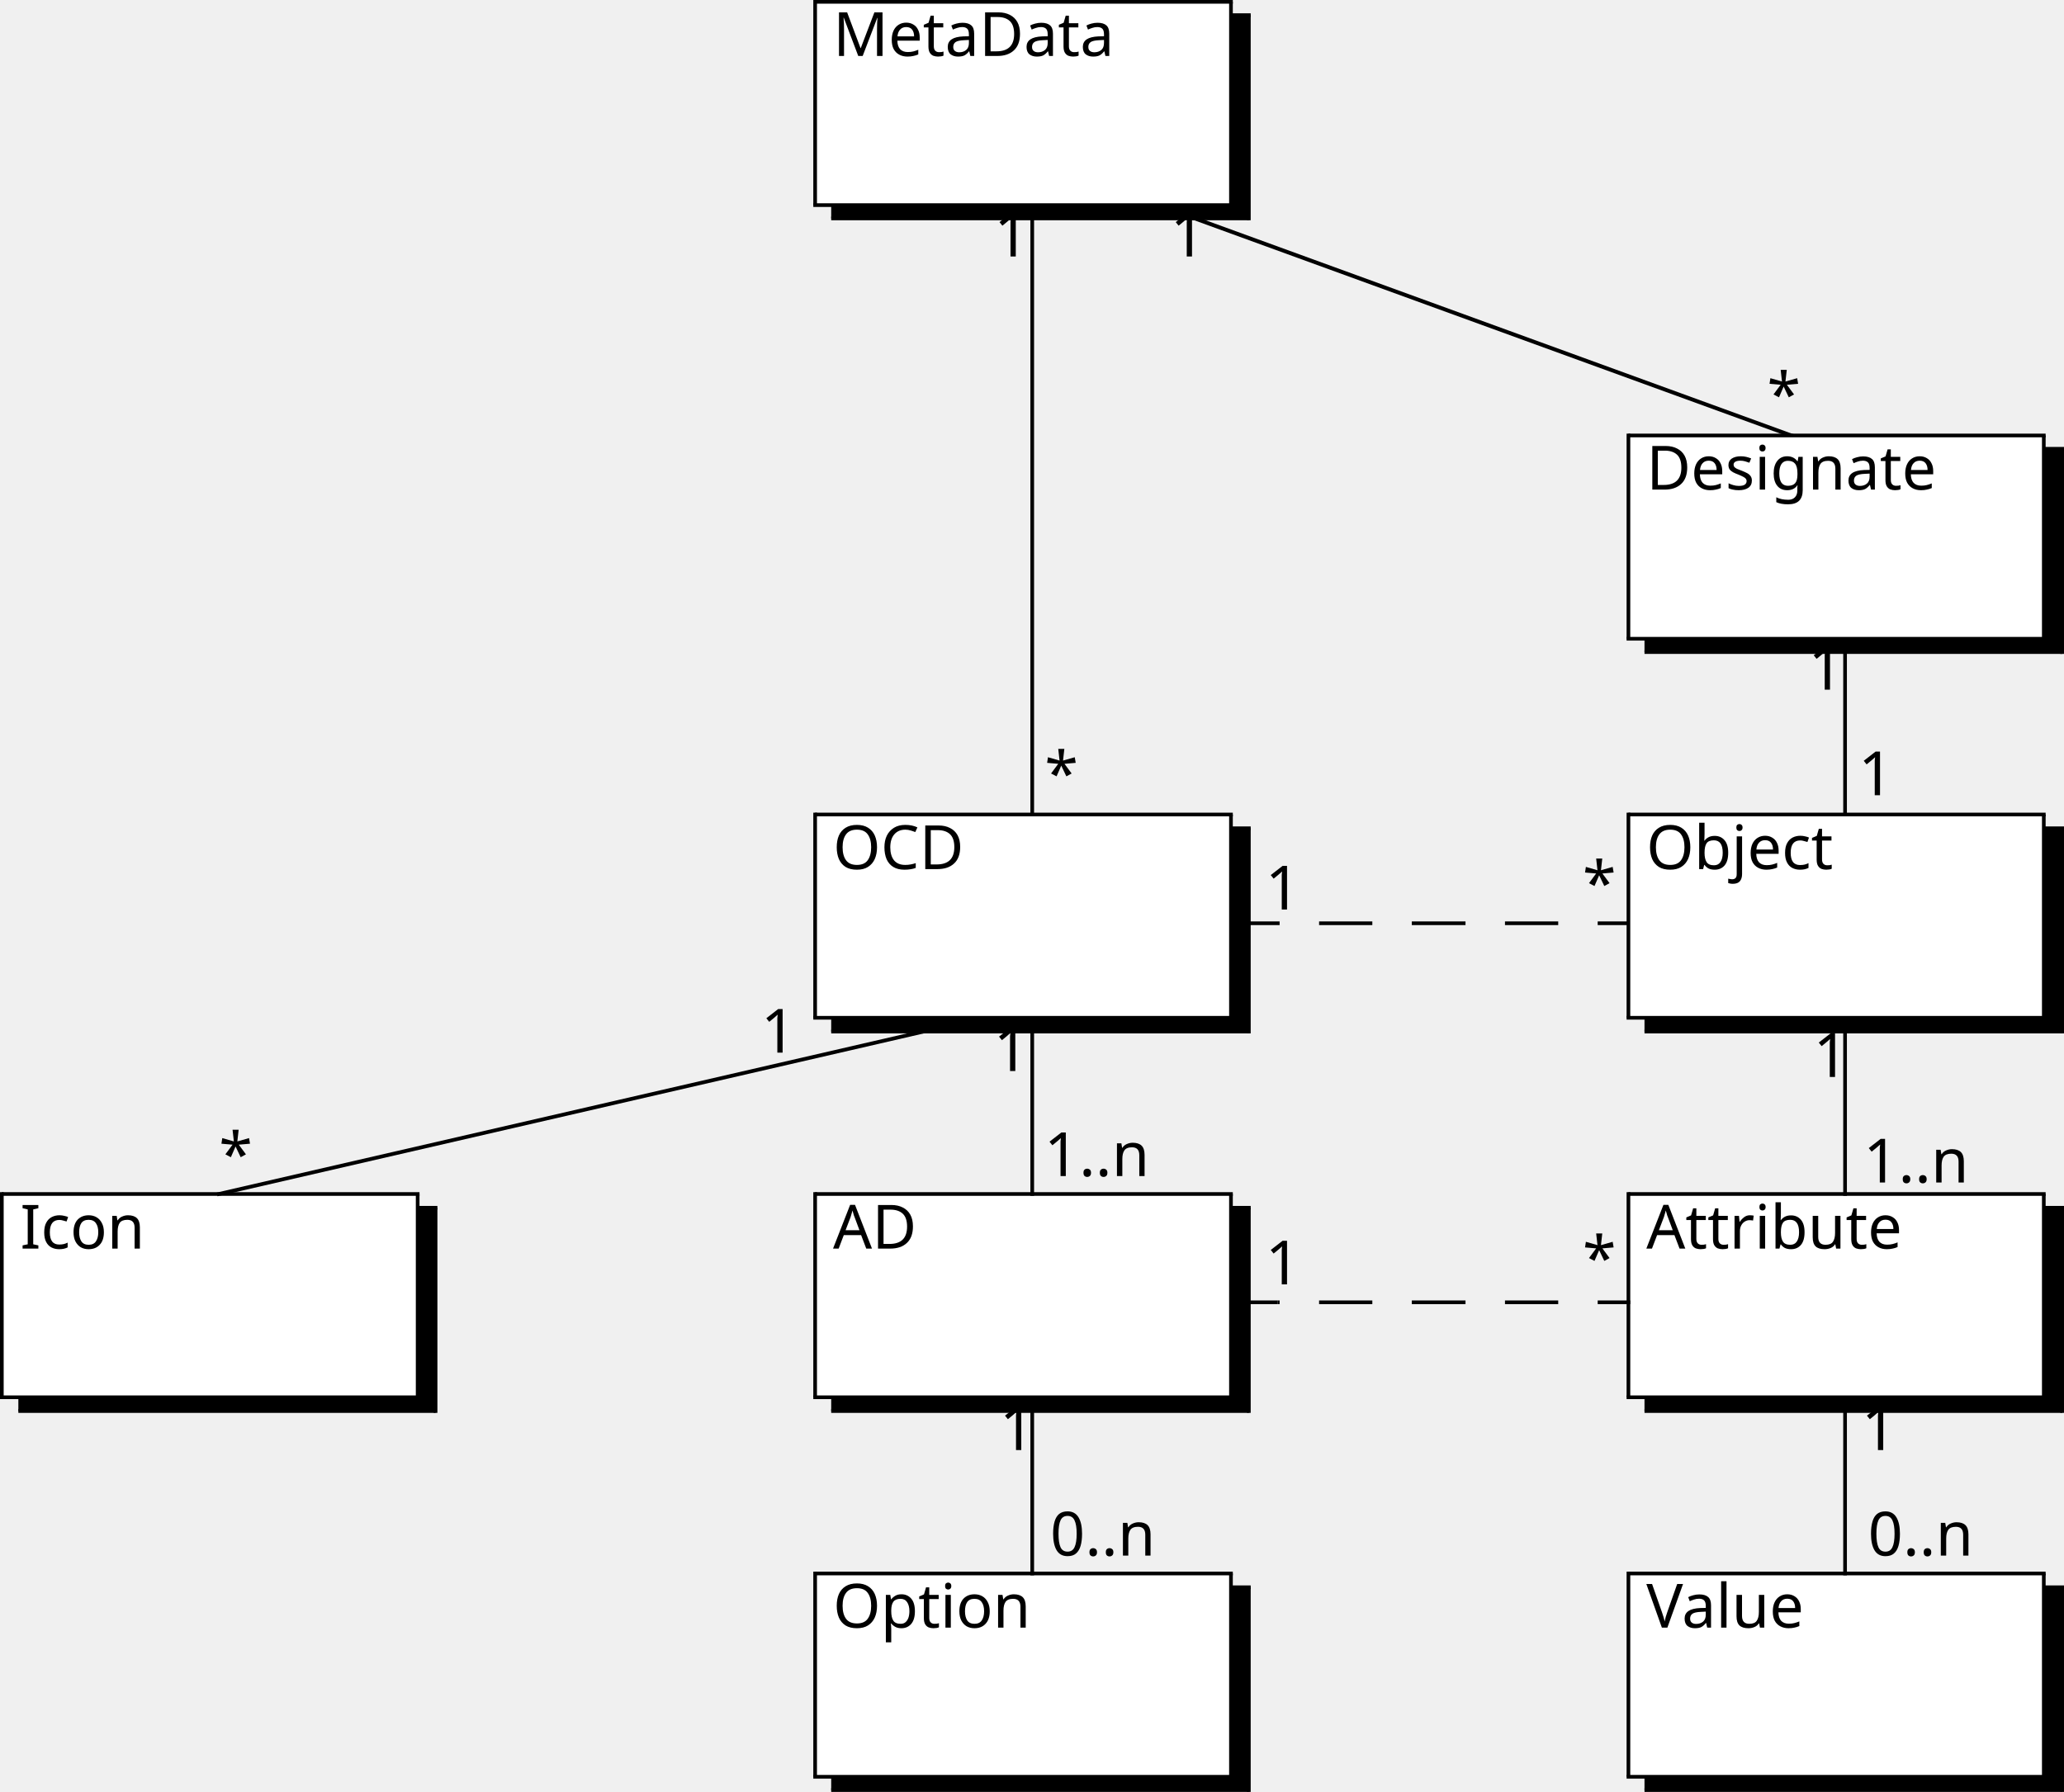
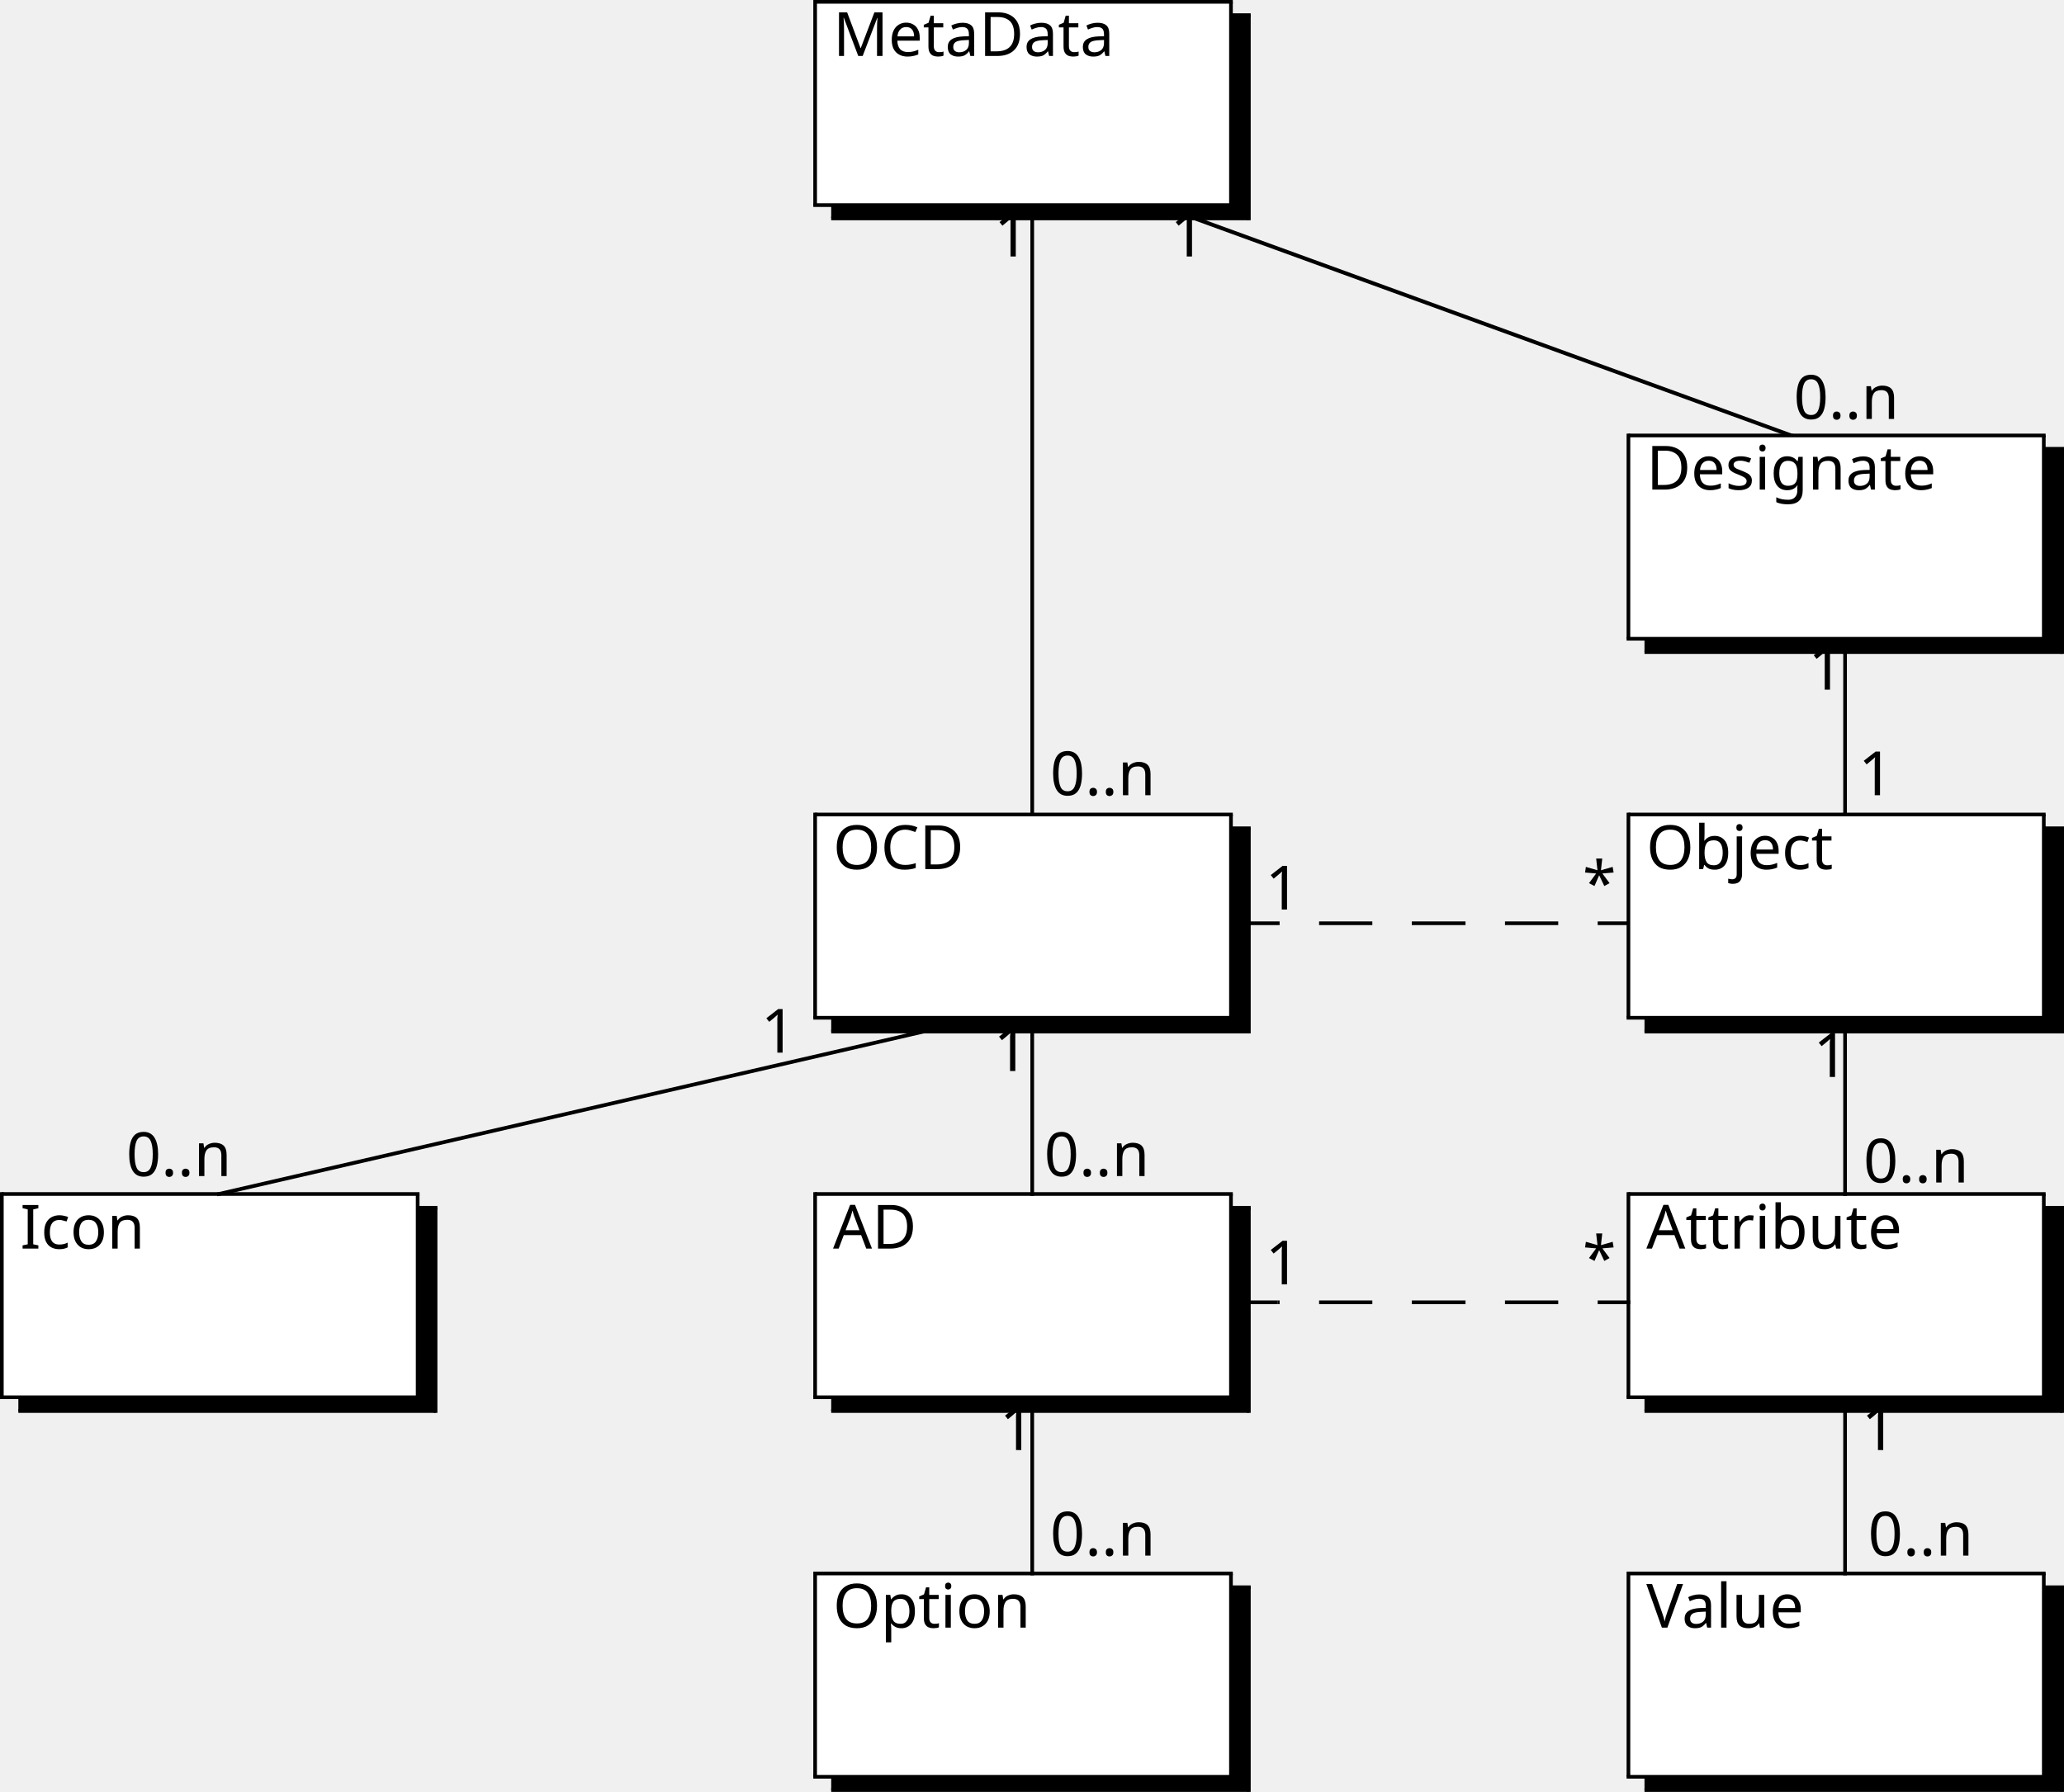
<svg xmlns="http://www.w3.org/2000/svg" version="1.1" id="Layer_1" x="0px" y="0px" width="269.82px" height="234.3px" viewBox="0 0 269.82 234.3" enable-background="new 0 0 269.82 234.3" xml:space="preserve">
-   <rect x="108.9" y="1.98" width="54.359" height="26.58" />
+   <rect x="108.9" y="1.98" width="54.358" height="26.58" />
  <rect x="108.9" y="1.74" width="54.601" height="0.479" />
  <rect x="163.02" y="1.98" width="0.479" height="26.82" />
-   <rect x="108.66" y="28.32" width="54.6" height="0.48" />
+   <rect x="108.66" y="28.32" width="54.601" height="0.48" />
  <rect x="108.66" y="1.74" width="0.48" height="26.82" />
-   <rect x="106.56" y="0.24" fill="#FFFFFF" width="54.359" height="26.58" />
+   <rect x="106.56" y="0.24" fill="#FFFFFF" width="54.358" height="26.58" />
  <rect x="106.56" width="54.6" height="0.48" />
  <rect x="160.68" y="0.24" width="0.479" height="26.82" />
  <rect x="106.32" y="26.58" width="54.6" height="0.48" />
  <rect x="106.32" width="0.479" height="26.82" />
-   <text transform="matrix(1 0 0 1 108.8997 7.3198)" font-family="'ProductusSemibold'" font-size="7.98">MetaData</text>
-   <rect x="108.9" y="108.3" width="54.359" height="26.581" />
+   <text transform="matrix(1 0 0 1 108.9001 7.3198)" font-family="'ProductusSemibold'" font-size="7.98">MetaData</text>
+   <rect x="108.9" y="108.3" width="54.358" height="26.581" />
  <rect x="108.9" y="108.06" width="54.601" height="0.48" />
  <rect x="163.02" y="108.3" width="0.479" height="26.821" />
-   <rect x="108.66" y="134.64" width="54.6" height="0.48" />
+   <rect x="108.66" y="134.64" width="54.601" height="0.48" />
  <rect x="108.66" y="108.06" width="0.48" height="26.82" />
-   <rect x="106.56" y="106.5" fill="#FFFFFF" width="54.359" height="26.58" />
+   <rect x="106.56" y="106.5" fill="#FFFFFF" width="54.358" height="26.58" />
  <rect x="106.56" y="106.26" width="54.6" height="0.479" />
  <rect x="160.68" y="106.5" width="0.479" height="26.82" />
-   <rect x="106.32" y="132.839" width="54.6" height="0.48" />
-   <rect x="106.32" y="106.26" width="0.479" height="26.82" />
-   <text transform="matrix(1 0 0 1 108.8997 113.6392)" font-family="'ProductusSemibold'" font-size="7.98">OCD</text>
-   <rect x="108.9" y="157.919" width="54.359" height="26.58" />
+   <rect x="106.32" y="132.839" width="54.6" height="0.479" />
+   <rect x="106.32" y="106.26" width="0.479" height="26.819" />
+   <text transform="matrix(1 0 0 1 108.9001 113.6392)" font-family="'ProductusSemibold'" font-size="7.98">OCD</text>
+   <rect x="108.9" y="157.919" width="54.358" height="26.58" />
  <rect x="108.9" y="157.68" width="54.601" height="0.479" />
-   <rect x="163.02" y="157.919" width="0.479" height="26.82" />
-   <rect x="108.66" y="184.259" width="54.6" height="0.48" />
+   <rect x="163.02" y="157.919" width="0.479" height="26.819" />
+   <rect x="108.66" y="184.259" width="54.601" height="0.479" />
  <rect x="108.66" y="157.68" width="0.48" height="26.819" />
-   <rect x="106.56" y="156.121" fill="#FFFFFF" width="54.359" height="26.58" />
+   <rect x="106.56" y="156.121" fill="#FFFFFF" width="54.358" height="26.58" />
  <rect x="106.56" y="155.88" width="54.6" height="0.479" />
  <rect x="160.68" y="156.121" width="0.479" height="26.819" />
  <rect x="106.32" y="182.46" width="54.6" height="0.479" />
  <rect x="106.32" y="155.88" width="0.479" height="26.82" />
-   <text transform="matrix(1 0 0 1 108.8997 163.2603)" font-family="'ProductusSemibold'" font-size="7.98">AD</text>
+   <text transform="matrix(1 0 0 1 108.9001 163.2603)" font-family="'ProductusSemibold'" font-size="7.98">AD</text>
  <rect x="134.7" y="28.32" width="0.48" height="0.24" />
  <rect x="134.7" y="28.56" width="0.48" height="78.18" />
  <polyline points="156.3,28.32 156.06,28.26 155.88,28.74 156.12,28.8 " />
  <polyline points="234.24,56.7 234.48,56.76 234.3,57.24 234.06,57.18 " />
  <polyline points="156.3,28.32 156.12,28.8 234.06,57.18 234.24,56.7 " />
-   <rect x="215.22" y="58.68" width="54.359" height="26.58" />
+   <rect x="215.22" y="58.68" width="54.358" height="26.58" />
  <rect x="215.22" y="58.44" width="54.6" height="0.48" />
  <rect x="269.34" y="58.68" width="0.479" height="26.82" />
  <rect x="214.98" y="85.02" width="54.601" height="0.48" />
  <rect x="214.98" y="58.44" width="0.479" height="26.82" />
-   <rect x="212.88" y="56.94" fill="#FFFFFF" width="54.301" height="26.58" />
+   <rect x="212.88" y="56.94" fill="#FFFFFF" width="54.302" height="26.58" />
  <rect x="212.88" y="56.7" width="54.54" height="0.48" />
  <rect x="266.94" y="56.94" width="0.479" height="26.82" />
  <rect x="212.64" y="83.28" width="54.54" height="0.479" />
  <rect x="212.64" y="56.7" width="0.479" height="26.82" />
  <text transform="matrix(1 0 0 1 215.2205 64.019)" font-family="'ProductusSemibold'" font-size="7.98">Designate</text>
-   <rect x="108.9" y="207.541" width="54.359" height="26.52" />
-   <rect x="108.9" y="207.3" width="54.601" height="0.48" />
+   <rect x="108.9" y="207.541" width="54.358" height="26.521" />
+   <rect x="108.9" y="207.3" width="54.601" height="0.479" />
  <rect x="163.02" y="207.541" width="0.479" height="26.76" />
-   <rect x="108.66" y="233.82" width="54.6" height="0.48" />
+   <rect x="108.66" y="233.82" width="54.601" height="0.48" />
  <rect x="108.66" y="207.3" width="0.48" height="26.76" />
-   <rect x="106.56" y="205.74" fill="#FFFFFF" width="54.359" height="26.58" />
+   <rect x="106.56" y="205.74" fill="#FFFFFF" width="54.358" height="26.58" />
  <rect x="106.56" y="205.5" width="54.6" height="0.48" />
  <rect x="160.68" y="205.74" width="0.479" height="26.82" />
  <rect x="106.32" y="232.08" width="54.6" height="0.48" />
  <rect x="106.32" y="205.5" width="0.479" height="26.82" />
-   <text transform="matrix(1 0 0 1 108.8997 212.8198)" font-family="'ProductusSemibold'" font-size="7.98">Option</text>
+   <text transform="matrix(1 0 0 1 108.9001 212.8198)" font-family="'ProductusSemibold'" font-size="7.98">Option</text>
  <rect x="208.86" y="120.48" width="4.26" height="0.48" />
  <rect x="196.74" y="120.48" width="6.96" height="0.48" />
  <rect x="184.56" y="120.48" width="7.021" height="0.48" />
  <rect x="172.44" y="120.48" width="6.96" height="0.48" />
  <rect x="163.02" y="120.48" width="4.26" height="0.48" />
  <rect x="2.64" y="157.919" width="54.3" height="26.58" />
  <rect x="2.64" y="157.68" width="54.54" height="0.479" />
-   <rect x="56.7" y="157.919" width="0.48" height="26.82" />
-   <rect x="2.4" y="184.259" width="54.54" height="0.48" />
+   <rect x="56.7" y="157.919" width="0.48" height="26.819" />
+   <rect x="2.4" y="184.259" width="54.54" height="0.479" />
  <rect x="2.4" y="157.68" width="0.479" height="26.819" />
  <rect x="0.24" y="156.121" fill="#FFFFFF" width="54.36" height="26.58" />
  <rect x="0.24" y="155.88" width="54.6" height="0.479" />
  <rect x="54.36" y="156.121" width="0.479" height="26.819" />
-   <rect x="0" y="182.46" width="54.601" height="0.479" />
+   <rect x="0" y="182.46" width="54.602" height="0.479" />
  <rect x="0" y="155.88" width="0.48" height="26.82" />
-   <text transform="matrix(1 0 0 1 2.6399 163.2603)" font-family="'ProductusSemibold'" font-size="7.98">Icon</text>
+   <text transform="matrix(1 0 0 1 2.6404 163.2603)" font-family="'ProductusSemibold'" font-size="7.98">Icon</text>
  <polyline points="120.78,135.121 121.02,135.06 120.9,134.58 120.66,134.64 " />
  <polyline points="28.68,156.36 28.44,156.419 28.32,155.94 28.56,155.88 " />
  <polyline points="120.78,135.121 120.66,134.64 28.56,155.88 28.68,156.36 " />
-   <text transform="matrix(1 0 0 1 129.9602 33.5396)" font-family="'ProductusBook'" font-size="7.98">1</text>
-   <text transform="matrix(1 0 0 1 136.5603 103.98)" font-family="'ProductusBook'" font-size="7.98">*</text>
-   <rect x="215.22" y="108.3" width="54.359" height="26.581" />
+   <text transform="matrix(1 0 0 1 129.9607 33.5396)" font-family="'ProductusBook'" font-size="7.98">1</text>
+   <rect x="215.22" y="108.3" width="54.358" height="26.581" />
  <rect x="215.22" y="108.06" width="54.6" height="0.48" />
  <rect x="269.34" y="108.3" width="0.479" height="26.821" />
  <rect x="214.98" y="134.64" width="54.601" height="0.48" />
  <rect x="214.98" y="108.06" width="0.479" height="26.82" />
-   <rect x="212.88" y="106.5" fill="#FFFFFF" width="54.301" height="26.58" />
+   <rect x="212.88" y="106.5" fill="#FFFFFF" width="54.302" height="26.58" />
  <rect x="212.88" y="106.26" width="54.54" height="0.479" />
  <rect x="266.94" y="106.5" width="0.479" height="26.82" />
-   <rect x="212.64" y="132.839" width="54.54" height="0.48" />
-   <rect x="212.64" y="106.26" width="0.479" height="26.82" />
+   <rect x="212.64" y="132.839" width="54.54" height="0.479" />
+   <rect x="212.64" y="106.26" width="0.479" height="26.819" />
  <text transform="matrix(1 0 0 1 215.2205 113.6392)" font-family="'ProductusSemibold'" font-size="7.98">Object</text>
  <rect x="240.96" y="85.02" width="0.479" height="21.72" />
-   <rect x="215.22" y="157.919" width="54.359" height="26.58" />
+   <rect x="215.22" y="157.919" width="54.358" height="26.58" />
  <rect x="215.22" y="157.68" width="54.6" height="0.479" />
-   <rect x="269.34" y="157.919" width="0.479" height="26.82" />
-   <rect x="214.98" y="184.259" width="54.601" height="0.48" />
+   <rect x="269.34" y="157.919" width="0.479" height="26.819" />
+   <rect x="214.98" y="184.259" width="54.601" height="0.479" />
  <rect x="214.98" y="157.68" width="0.479" height="26.819" />
-   <rect x="212.88" y="156.121" fill="#FFFFFF" width="54.301" height="26.58" />
+   <rect x="212.88" y="156.121" fill="#FFFFFF" width="54.302" height="26.58" />
  <rect x="212.88" y="155.88" width="54.54" height="0.479" />
  <rect x="266.94" y="156.121" width="0.479" height="26.819" />
  <rect x="212.64" y="182.46" width="54.54" height="0.479" />
  <rect x="212.64" y="155.88" width="0.479" height="26.82" />
  <text transform="matrix(1 0 0 1 215.2205 163.2603)" font-family="'ProductusSemibold'" font-size="7.98">Attribute</text>
  <rect x="208.86" y="170.041" width="4.26" height="0.479" />
  <rect x="196.74" y="170.041" width="6.96" height="0.479" />
  <rect x="184.56" y="170.041" width="7.021" height="0.479" />
  <rect x="179.16" y="170.041" width="0.24" height="0.479" />
  <rect x="172.44" y="170.041" width="6.72" height="0.479" />
  <rect x="167.041" y="170.041" width="0.239" height="0.479" />
  <rect x="163.02" y="170.041" width="4.021" height="0.479" />
  <rect x="134.7" y="134.64" width="0.48" height="0.24" />
  <rect x="134.7" y="134.88" width="0.48" height="21.479" />
  <rect x="134.7" y="184.259" width="0.48" height="0.24" />
  <rect x="134.7" y="184.5" width="0.48" height="21.48" />
  <text transform="matrix(1 0 0 1 99.4797 137.6401)" font-family="'ProductusBook'" font-size="7.98">1</text>
-   <text transform="matrix(1 0 0 1 28.6199 153.7788)" font-family="'ProductusBook'" font-size="7.98">*</text>
  <text transform="matrix(1 0 0 1 165.4197 118.9194)" font-family="'ProductusBook'" font-size="7.98">1</text>
  <text transform="matrix(1 0 0 1 206.8806 118.3198)" font-family="'ProductusBook'" font-size="7.98">*</text>
  <text transform="matrix(1 0 0 1 165.4197 167.939)" font-family="'ProductusBook'" font-size="7.98">1</text>
  <text transform="matrix(1 0 0 1 206.8806 167.3394)" font-family="'ProductusBook'" font-size="7.98">*</text>
  <text transform="matrix(1 0 0 1 236.4001 90.1782)" font-family="'ProductusBook'" font-size="7.98">1</text>
  <text transform="matrix(1 0 0 1 242.9392 103.978)" font-family="'ProductusBook'" font-size="7.98">1</text>
-   <text transform="matrix(1 0 0 1 129.8997 140.0386)" font-family="'ProductusBook'" font-size="7.98">1</text>
-   <text transform="matrix(1 0 0 1 136.4998 153.7788)" font-family="'ProductusBook'" font-size="7.98">1..n</text>
+   <text transform="matrix(1 0 0 1 129.9001 140.0386)" font-family="'ProductusBook'" font-size="7.98">1</text>
+   <text transform="matrix(1 0 0 1 136.4998 153.7788)" font-family="'ProductusBook'" font-size="7.98">0..n</text>
  <text transform="matrix(1 0 0 1 130.6799 189.5981)" font-family="'ProductusBook'" font-size="7.98">1</text>
  <text transform="matrix(1 0 0 1 137.281 203.3979)" font-family="'ProductusBook'" font-size="7.98">0..n</text>
  <text transform="matrix(1 0 0 1 237.0603 140.8179)" font-family="'ProductusBook'" font-size="7.98">1</text>
-   <text transform="matrix(1 0 0 1 243.5994 154.6177)" font-family="'ProductusBook'" font-size="7.98">1..n</text>
+   <text transform="matrix(1 0 0 1 243.5994 154.6177)" font-family="'ProductusBook'" font-size="7.98">0..n</text>
  <rect x="240.96" y="134.64" width="0.479" height="0.24" />
  <rect x="240.96" y="134.88" width="0.479" height="21.479" />
  <text transform="matrix(1 0 0 1 152.9998 33.5396)" font-family="'ProductusBook'" font-size="7.98">1</text>
-   <text transform="matrix(1 0 0 1 230.9998 54.4185)" font-family="'ProductusBook'" font-size="7.98">*</text>
-   <rect x="215.22" y="207.541" width="54.359" height="26.52" />
-   <rect x="215.22" y="207.3" width="54.6" height="0.48" />
+   <rect x="215.22" y="207.541" width="54.358" height="26.521" />
+   <rect x="215.22" y="207.3" width="54.6" height="0.479" />
  <rect x="269.34" y="207.541" width="0.479" height="26.76" />
  <rect x="214.98" y="233.82" width="54.601" height="0.48" />
  <rect x="214.98" y="207.3" width="0.479" height="26.76" />
-   <rect x="212.88" y="205.74" fill="#FFFFFF" width="54.301" height="26.58" />
+   <rect x="212.88" y="205.74" fill="#FFFFFF" width="54.302" height="26.58" />
  <rect x="212.88" y="205.5" width="54.54" height="0.48" />
  <rect x="266.94" y="205.74" width="0.479" height="26.82" />
  <rect x="212.64" y="232.08" width="54.54" height="0.48" />
  <rect x="212.64" y="205.5" width="0.479" height="26.82" />
  <text transform="matrix(1 0 0 1 215.2205 212.8198)" font-family="'ProductusSemibold'" font-size="7.98">Value</text>
  <rect x="240.96" y="184.259" width="0.479" height="0.24" />
  <rect x="240.96" y="184.5" width="0.479" height="21.48" />
  <text transform="matrix(1 0 0 1 243.3591 189.5991)" font-family="'ProductusBook'" font-size="7.98">1</text>
  <text transform="matrix(1 0 0 1 244.2009 203.3999)" font-family="'ProductusBook'" font-size="7.98">0..n</text>
+   <text transform="matrix(1 0 0 1 16.5002 153.7788)" font-family="'ProductusBook'" font-size="7.98">0..n</text>
+   <text transform="matrix(1 0 0 1 137.281 103.978)" font-family="'ProductusBook'" font-size="7.98">0..n</text>
+   <text transform="matrix(1 0 0 1 234.4802 54.7788)" font-family="'ProductusBook'" font-size="7.98">0..n</text>
</svg>
